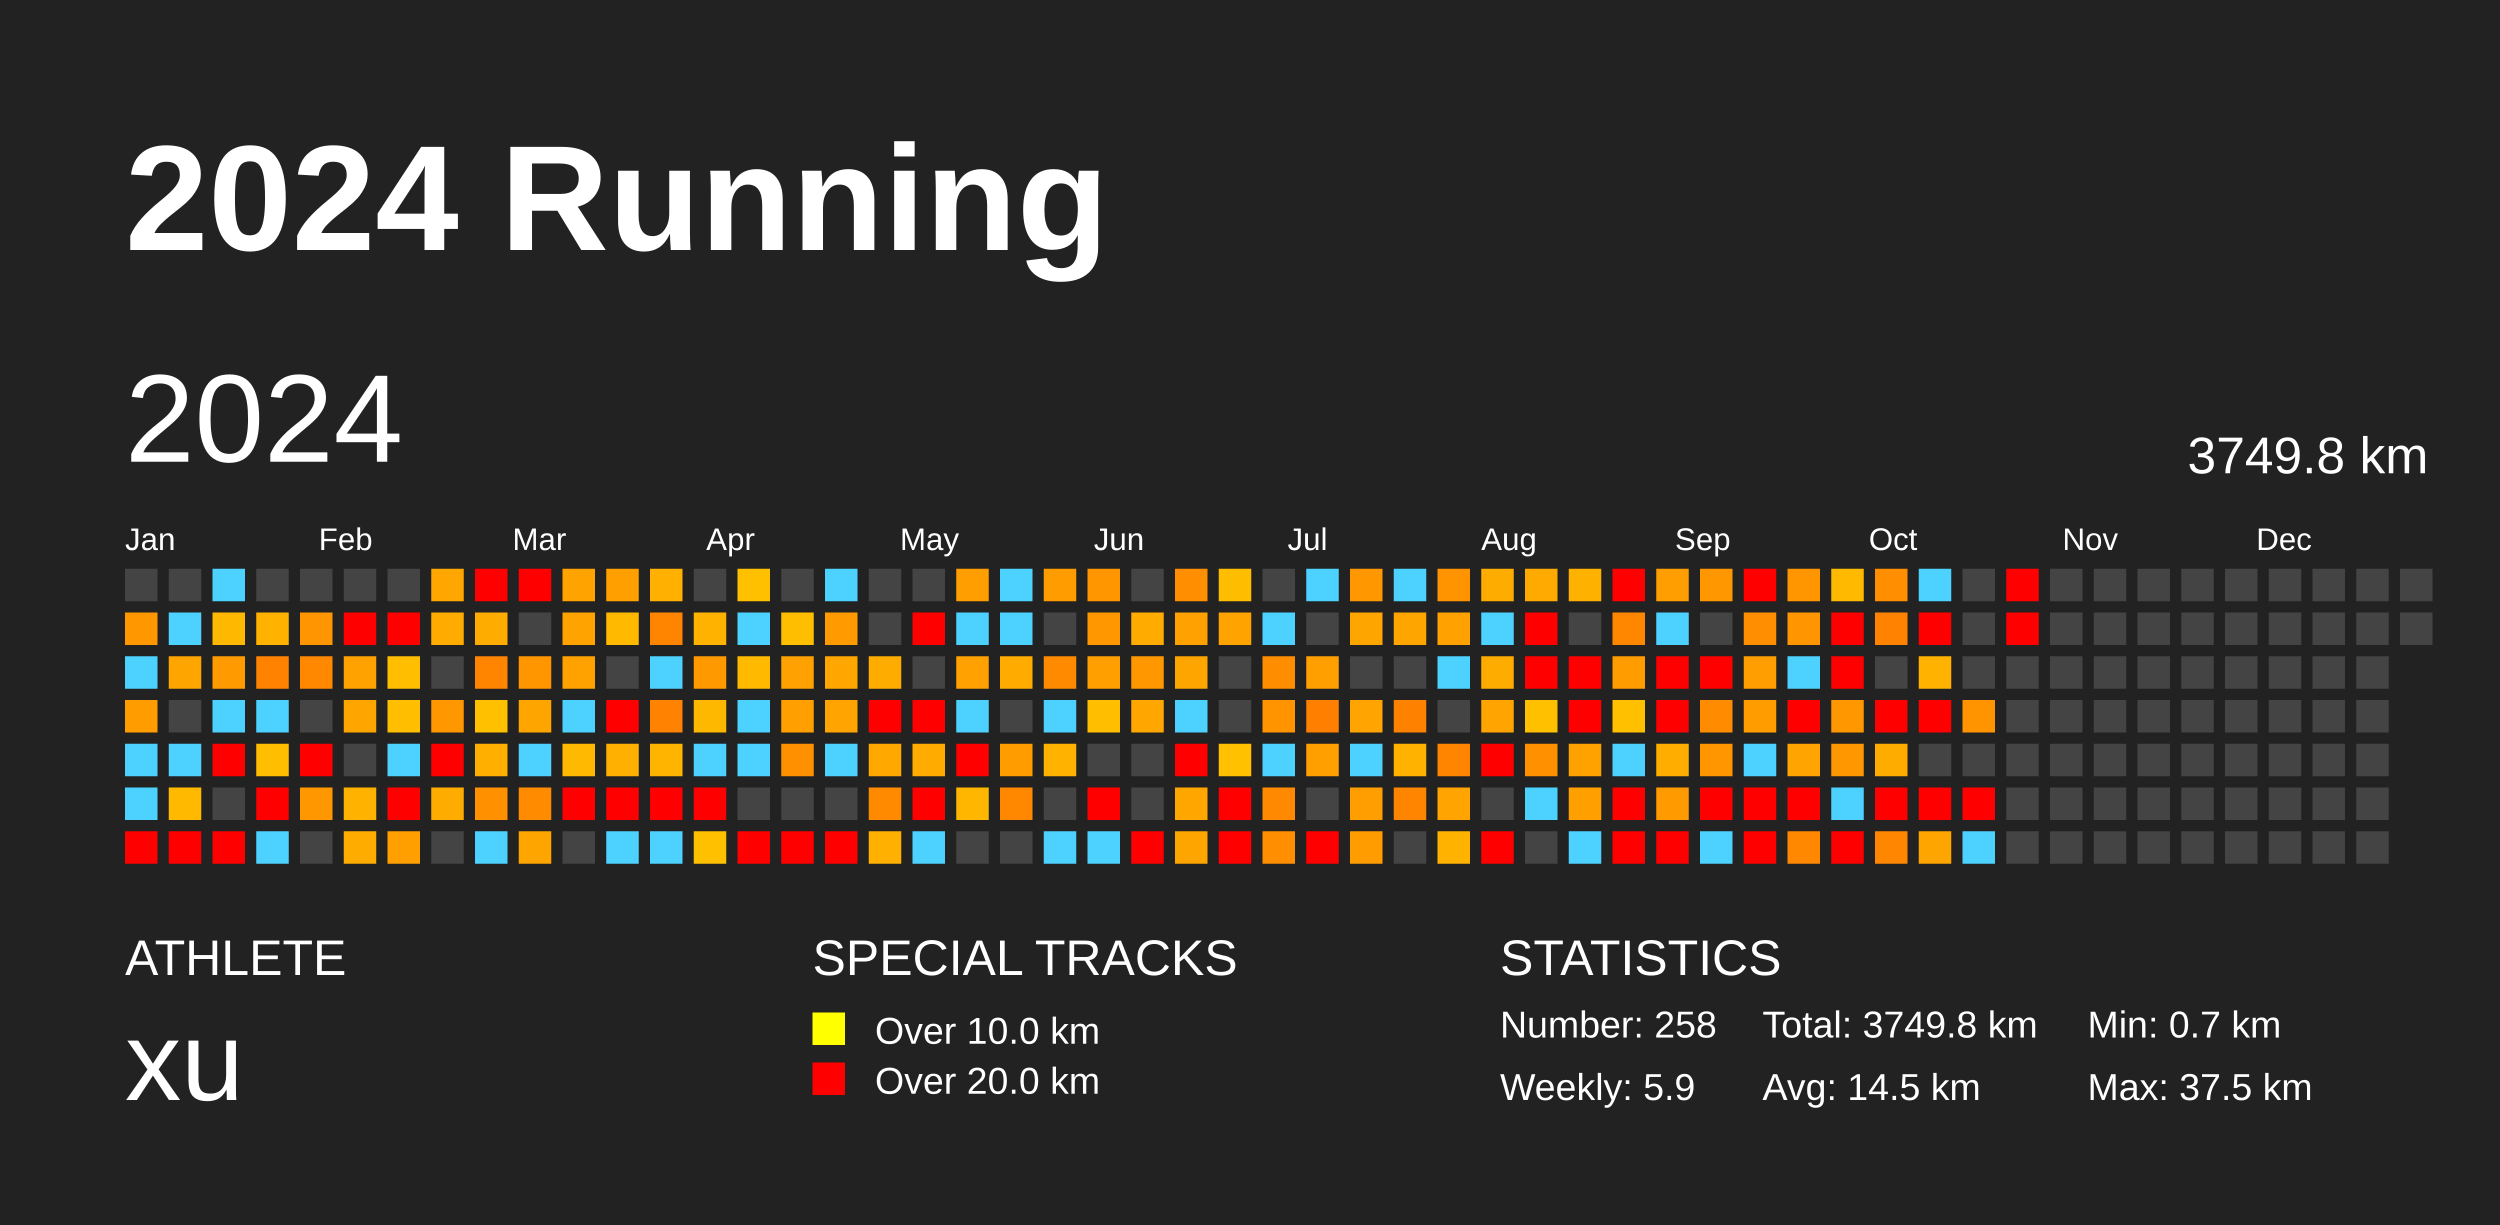
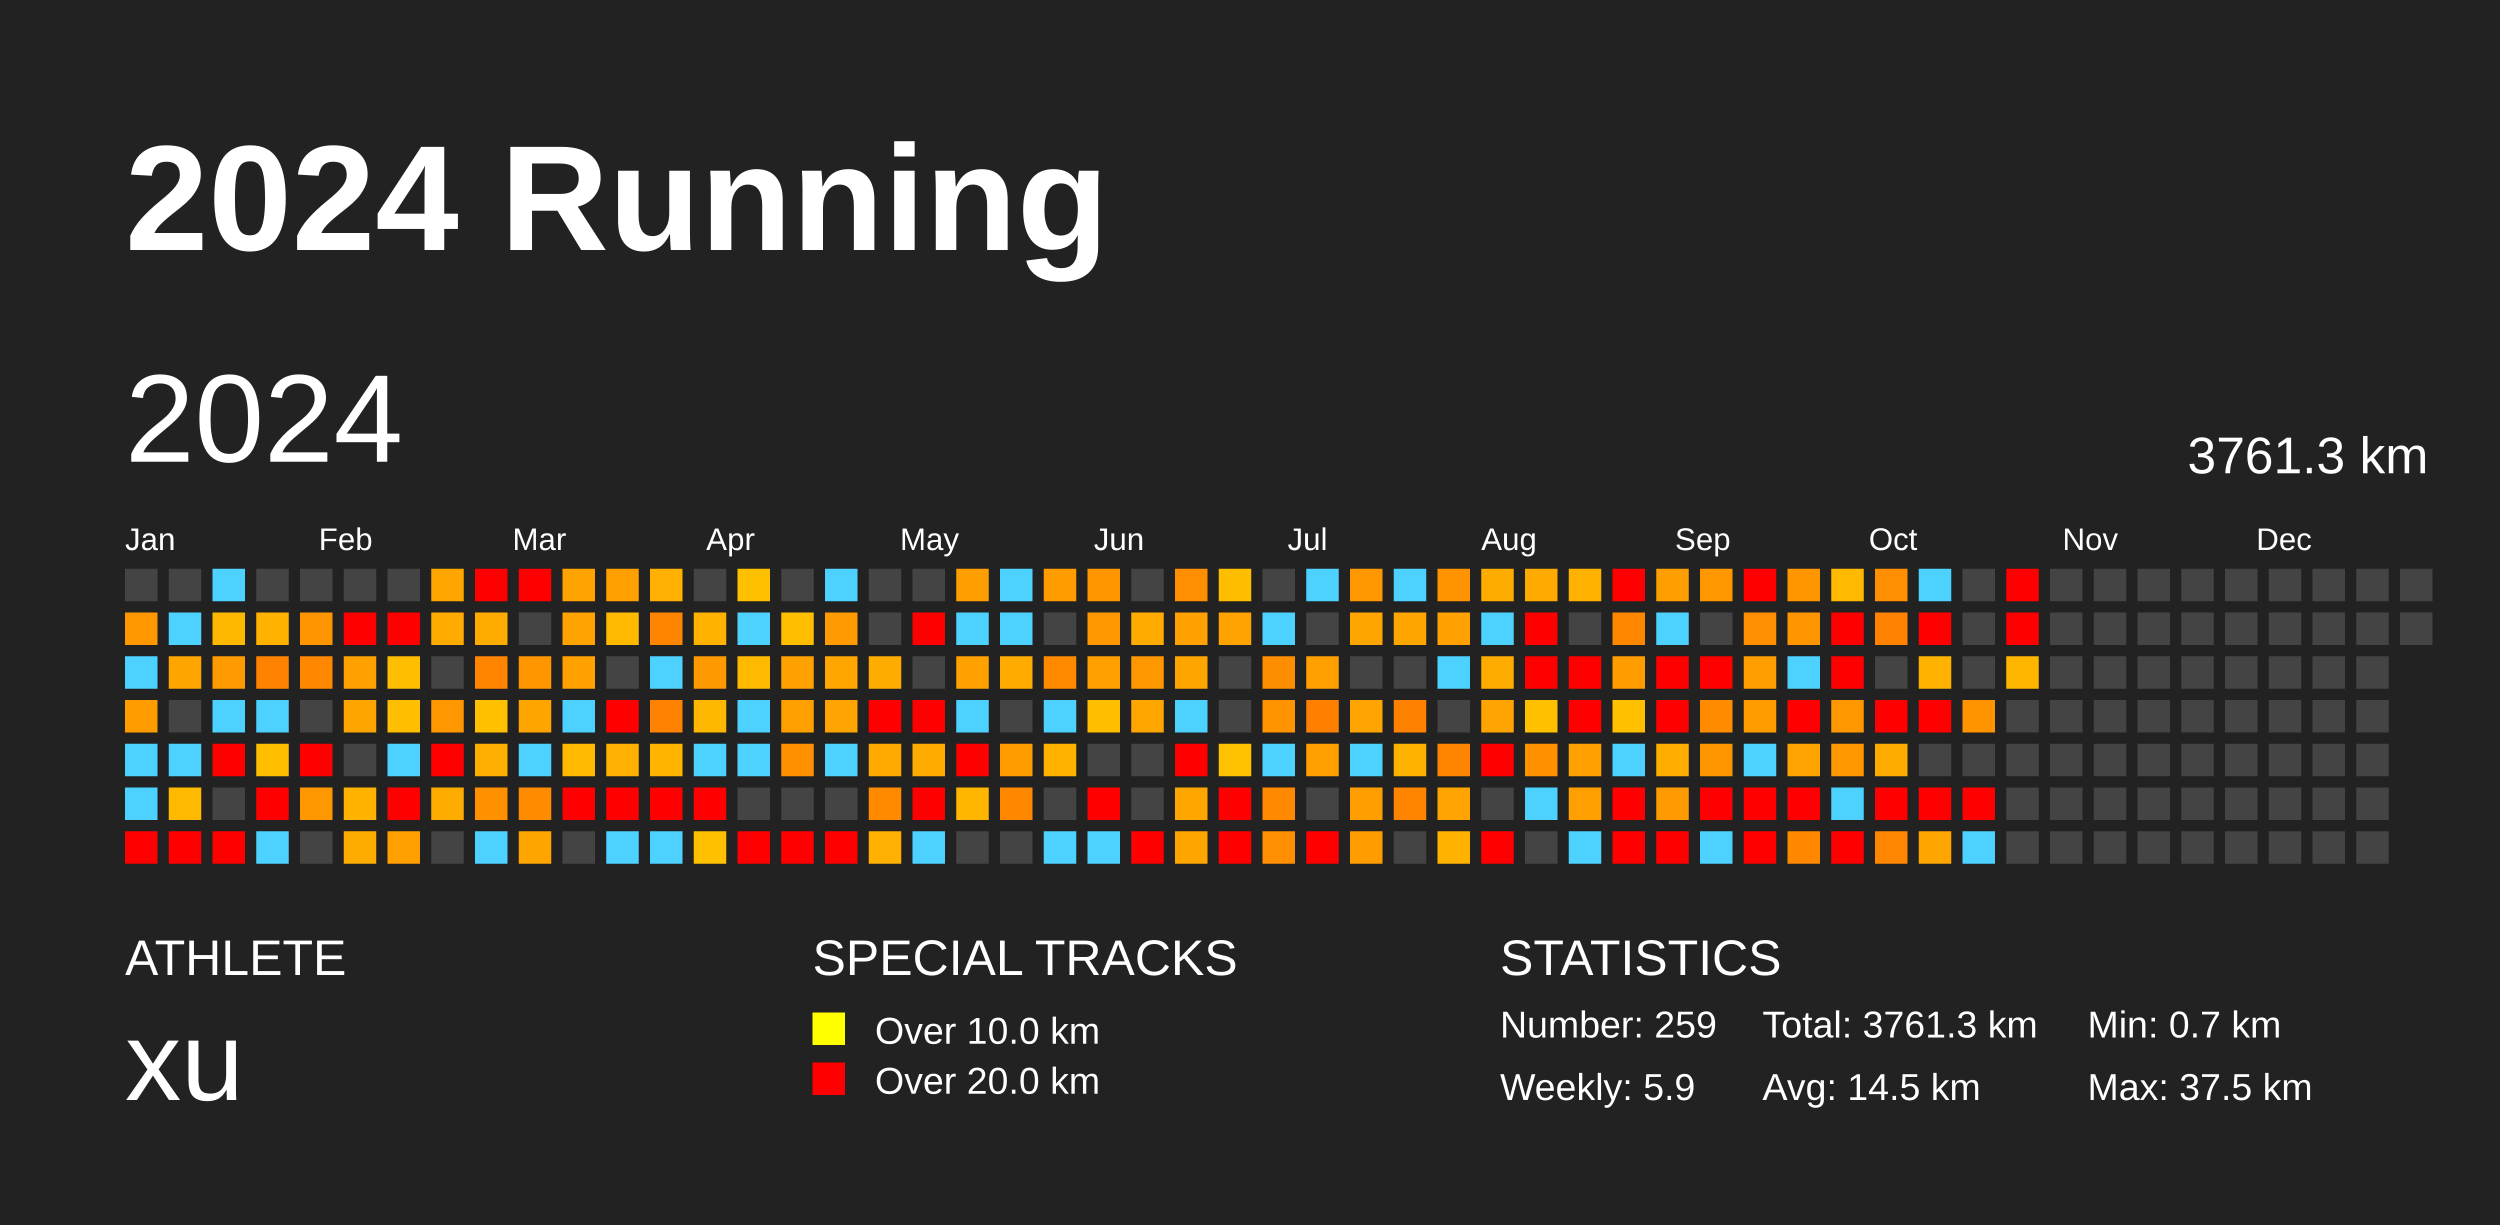
<svg xmlns="http://www.w3.org/2000/svg" baseProfile="full" height="98mm" version="1.1" viewBox="0,0,200,98" width="200mm">
  <defs />
  <rect fill="#222222" height="98" width="200" x="0" y="0" />
  <text fill="#FFFFFF" style="font-size:12px; font-family:Arial; font-weight:bold;" x="10" y="20">2024 Running</text>
  <text fill="#FFFFFF" style="font-size:4px; font-family:Arial" x="10" y="78">ATHLETE</text>
  <text fill="#FFFFFF" style="font-size:9px; font-family:Arial" x="10" y="88">xu</text>
  <text fill="#FFFFFF" style="font-size:4px; font-family:Arial" x="65" y="78">SPECIAL TRACKS</text>
  <rect fill="yellow" height="2.6" width="2.6" x="65" y="81" />
  <text fill="#FFFFFF" style="font-size:3px; font-family:Arial" x="70" y="83.5">Over 10.0 km</text>
  <rect fill="red" height="2.6" width="2.6" x="65" y="85" />
  <text fill="#FFFFFF" style="font-size:3px; font-family:Arial" x="70" y="87.5">Over 20.0 km</text>
  <text fill="#FFFFFF" style="font-size:4px; font-family:Arial" x="120" y="78">STATISTICS</text>
-   <text fill="#FFFFFF" style="font-size:3px; font-family:Arial" x="120" y="83">Number: 258</text>
+   <text fill="#FFFFFF" style="font-size:3px; font-family:Arial" x="120" y="83">Number: 259</text>
  <text fill="#FFFFFF" style="font-size:3px; font-family:Arial" x="120" y="88">Weekly: 5.9</text>
-   <text fill="#FFFFFF" style="font-size:3px; font-family:Arial" x="141" y="83">Total: 3749.8 km</text>
+   <text fill="#FFFFFF" style="font-size:3px; font-family:Arial" x="141" y="83">Total: 3761.3 km</text>
  <text fill="#FFFFFF" style="font-size:3px; font-family:Arial" x="141" y="88">Avg: 14.5 km</text>
  <text fill="#FFFFFF" style="font-size:3px; font-family:Arial" x="167" y="83">Min: 0.7 km</text>
  <text fill="#FFFFFF" style="font-size:3px; font-family:Arial" x="167" y="88">Max: 37.5 km</text>
  <text dominant-baseline="hanging" fill="#FFFFFF" style="font-size:10.0px; font-family:Arial;" x="10" y="30">2024</text>
-   <text dominant-baseline="hanging" fill="#FFFFFF" style="font-size:4.125px; font-family:Arial;" x="175" y="35">3749.8 km</text>
+   <text dominant-baseline="hanging" fill="#FFFFFF" style="font-size:4.125px; font-family:Arial;" x="175" y="35">3761.3 km</text>
  <text fill="#FFFFFF" style="font-size:2.5px; font-family:Arial" x="10.0" y="44">Jan</text>
  <text fill="#FFFFFF" style="font-size:2.5px; font-family:Arial" x="25.5" y="44">Feb</text>
  <text fill="#FFFFFF" style="font-size:2.5px; font-family:Arial" x="41.0" y="44">Mar</text>
  <text fill="#FFFFFF" style="font-size:2.5px; font-family:Arial" x="56.5" y="44">Apr</text>
  <text fill="#FFFFFF" style="font-size:2.5px; font-family:Arial" x="72.0" y="44">May</text>
  <text fill="#FFFFFF" style="font-size:2.5px; font-family:Arial" x="87.5" y="44">Jun</text>
  <text fill="#FFFFFF" style="font-size:2.5px; font-family:Arial" x="103.0" y="44">Jul</text>
  <text fill="#FFFFFF" style="font-size:2.5px; font-family:Arial" x="118.5" y="44">Aug</text>
  <text fill="#FFFFFF" style="font-size:2.5px; font-family:Arial" x="134.0" y="44">Sep</text>
  <text fill="#FFFFFF" style="font-size:2.5px; font-family:Arial" x="149.5" y="44">Oct</text>
  <text fill="#FFFFFF" style="font-size:2.5px; font-family:Arial" x="165.0" y="44">Nov</text>
  <text fill="#FFFFFF" style="font-size:2.5px; font-family:Arial" x="180.5" y="44">Dec</text>
  <rect fill="#444444" height="2.6" width="2.6" x="10.0" y="45.5" />
  <rect fill="#ff9700" height="2.6" width="2.6" x="10.0" y="49.0" />
  <rect fill="#4dd2ff" height="2.6" width="2.6" x="10.0" y="52.5" />
  <rect fill="#ff9c00" height="2.6" width="2.6" x="10.0" y="56.0" />
  <rect fill="#4dd2ff" height="2.6" width="2.6" x="10.0" y="59.5" />
  <rect fill="#4dd2ff" height="2.6" width="2.6" x="10.0" y="63.0" />
  <rect fill="red" height="2.6" width="2.6" x="10.0" y="66.5" />
  <rect fill="#444444" height="2.6" width="2.6" x="13.5" y="45.5" />
  <rect fill="#4dd2ff" height="2.6" width="2.6" x="13.5" y="49.0" />
  <rect fill="#ffa500" height="2.6" width="2.6" x="13.5" y="52.5" />
  <rect fill="#444444" height="2.6" width="2.6" x="13.5" y="56.0" />
  <rect fill="#4dd2ff" height="2.6" width="2.6" x="13.5" y="59.5" />
  <rect fill="#ffba00" height="2.6" width="2.6" x="13.5" y="63.0" />
  <rect fill="red" height="2.6" width="2.6" x="13.5" y="66.5" />
  <rect fill="#4dd2ff" height="2.6" width="2.6" x="17.0" y="45.5" />
  <rect fill="#ffb800" height="2.6" width="2.6" x="17.0" y="49.0" />
  <rect fill="#ff9b00" height="2.6" width="2.6" x="17.0" y="52.5" />
  <rect fill="#4dd2ff" height="2.6" width="2.6" x="17.0" y="56.0" />
  <rect fill="red" height="2.6" width="2.6" x="17.0" y="59.5" />
  <rect fill="#444444" height="2.6" width="2.6" x="17.0" y="63.0" />
  <rect fill="red" height="2.6" width="2.6" x="17.0" y="66.5" />
  <rect fill="#444444" height="2.6" width="2.6" x="20.5" y="45.5" />
  <rect fill="#ffb300" height="2.6" width="2.6" x="20.5" y="49.0" />
  <rect fill="#ff8300" height="2.6" width="2.6" x="20.5" y="52.5" />
  <rect fill="#4dd2ff" height="2.6" width="2.6" x="20.5" y="56.0" />
  <rect fill="#ffbf00" height="2.6" width="2.6" x="20.5" y="59.5" />
  <rect fill="red" height="2.6" width="2.6" x="20.5" y="63.0" />
  <rect fill="#4dd2ff" height="2.6" width="2.6" x="20.5" y="66.5" />
  <rect fill="#444444" height="2.6" width="2.6" x="24.0" y="45.5" />
  <rect fill="#ff9500" height="2.6" width="2.6" x="24.0" y="49.0" />
  <rect fill="#ff8800" height="2.6" width="2.6" x="24.0" y="52.5" />
  <rect fill="#444444" height="2.6" width="2.6" x="24.0" y="56.0" />
  <rect fill="red" height="2.6" width="2.6" x="24.0" y="59.5" />
  <rect fill="#ff9700" height="2.6" width="2.6" x="24.0" y="63.0" />
  <rect fill="#444444" height="2.6" width="2.6" x="24.0" y="66.5" />
  <rect fill="#444444" height="2.6" width="2.6" x="27.5" y="45.5" />
  <rect fill="red" height="2.6" width="2.6" x="27.5" y="49.0" />
  <rect fill="#ffa200" height="2.6" width="2.6" x="27.5" y="52.5" />
  <rect fill="#ffa500" height="2.6" width="2.6" x="27.5" y="56.0" />
  <rect fill="#444444" height="2.6" width="2.6" x="27.5" y="59.5" />
  <rect fill="#ffb200" height="2.6" width="2.6" x="27.5" y="63.0" />
  <rect fill="#ffac00" height="2.6" width="2.6" x="27.5" y="66.5" />
  <rect fill="#444444" height="2.6" width="2.6" x="31.0" y="45.5" />
  <rect fill="red" height="2.6" width="2.6" x="31.0" y="49.0" />
  <rect fill="#ffbf00" height="2.6" width="2.6" x="31.0" y="52.5" />
  <rect fill="#ffbe00" height="2.6" width="2.6" x="31.0" y="56.0" />
  <rect fill="#4dd2ff" height="2.6" width="2.6" x="31.0" y="59.5" />
  <rect fill="red" height="2.6" width="2.6" x="31.0" y="63.0" />
  <rect fill="#ff9f00" height="2.6" width="2.6" x="31.0" y="66.5" />
  <rect fill="#ffa600" height="2.6" width="2.6" x="34.5" y="45.5" />
  <rect fill="#ffab00" height="2.6" width="2.6" x="34.5" y="49.0" />
  <rect fill="#444444" height="2.6" width="2.6" x="34.5" y="52.5" />
  <rect fill="#ff9800" height="2.6" width="2.6" x="34.5" y="56.0" />
  <rect fill="red" height="2.6" width="2.6" x="34.5" y="59.5" />
  <rect fill="#ffac00" height="2.6" width="2.6" x="34.5" y="63.0" />
  <rect fill="#444444" height="2.6" width="2.6" x="34.5" y="66.5" />
  <rect fill="red" height="2.6" width="2.6" x="38.0" y="45.5" />
  <rect fill="#ffac00" height="2.6" width="2.6" x="38.0" y="49.0" />
  <rect fill="#ff8400" height="2.6" width="2.6" x="38.0" y="52.5" />
  <rect fill="#ffc000" height="2.6" width="2.6" x="38.0" y="56.0" />
  <rect fill="#ffaf00" height="2.6" width="2.6" x="38.0" y="59.5" />
  <rect fill="#ff9000" height="2.6" width="2.6" x="38.0" y="63.0" />
  <rect fill="#4dd2ff" height="2.6" width="2.6" x="38.0" y="66.5" />
  <rect fill="red" height="2.6" width="2.6" x="41.5" y="45.5" />
  <rect fill="#444444" height="2.6" width="2.6" x="41.5" y="49.0" />
  <rect fill="#ff9600" height="2.6" width="2.6" x="41.5" y="52.5" />
  <rect fill="#ffa500" height="2.6" width="2.6" x="41.5" y="56.0" />
  <rect fill="#4dd2ff" height="2.6" width="2.6" x="41.5" y="59.5" />
  <rect fill="#ff8b00" height="2.6" width="2.6" x="41.5" y="63.0" />
  <rect fill="#ffa500" height="2.6" width="2.6" x="41.5" y="66.5" />
  <rect fill="#ffa300" height="2.6" width="2.6" x="45.0" y="45.5" />
  <rect fill="#ffa300" height="2.6" width="2.6" x="45.0" y="49.0" />
  <rect fill="#ffa200" height="2.6" width="2.6" x="45.0" y="52.5" />
  <rect fill="#4dd2ff" height="2.6" width="2.6" x="45.0" y="56.0" />
  <rect fill="#ffb900" height="2.6" width="2.6" x="45.0" y="59.5" />
  <rect fill="red" height="2.6" width="2.6" x="45.0" y="63.0" />
  <rect fill="#444444" height="2.6" width="2.6" x="45.0" y="66.5" />
  <rect fill="#ffa000" height="2.6" width="2.6" x="48.5" y="45.5" />
  <rect fill="#ffba00" height="2.6" width="2.6" x="48.5" y="49.0" />
  <rect fill="#444444" height="2.6" width="2.6" x="48.5" y="52.5" />
  <rect fill="red" height="2.6" width="2.6" x="48.5" y="56.0" />
  <rect fill="#ffb000" height="2.6" width="2.6" x="48.5" y="59.5" />
  <rect fill="red" height="2.6" width="2.6" x="48.5" y="63.0" />
  <rect fill="#4dd2ff" height="2.6" width="2.6" x="48.5" y="66.5" />
  <rect fill="#ffb000" height="2.6" width="2.6" x="52.0" y="45.5" />
  <rect fill="#ff8400" height="2.6" width="2.6" x="52.0" y="49.0" />
  <rect fill="#4dd2ff" height="2.6" width="2.6" x="52.0" y="52.5" />
  <rect fill="#ff8200" height="2.6" width="2.6" x="52.0" y="56.0" />
  <rect fill="#ffb500" height="2.6" width="2.6" x="52.0" y="59.5" />
  <rect fill="red" height="2.6" width="2.6" x="52.0" y="63.0" />
  <rect fill="#4dd2ff" height="2.6" width="2.6" x="52.0" y="66.5" />
  <rect fill="#444444" height="2.6" width="2.6" x="55.5" y="45.5" />
  <rect fill="#ffb300" height="2.6" width="2.6" x="55.5" y="49.0" />
  <rect fill="#ff9900" height="2.6" width="2.6" x="55.5" y="52.5" />
  <rect fill="#ffb800" height="2.6" width="2.6" x="55.5" y="56.0" />
  <rect fill="#4dd2ff" height="2.6" width="2.6" x="55.5" y="59.5" />
  <rect fill="red" height="2.6" width="2.6" x="55.5" y="63.0" />
  <rect fill="#ffc000" height="2.6" width="2.6" x="55.5" y="66.5" />
  <rect fill="#ffc000" height="2.6" width="2.6" x="59.0" y="45.5" />
  <rect fill="#4dd2ff" height="2.6" width="2.6" x="59.0" y="49.0" />
  <rect fill="#ffba00" height="2.6" width="2.6" x="59.0" y="52.5" />
  <rect fill="#4dd2ff" height="2.6" width="2.6" x="59.0" y="56.0" />
  <rect fill="#4dd2ff" height="2.6" width="2.6" x="59.0" y="59.5" />
  <rect fill="#444444" height="2.6" width="2.6" x="59.0" y="63.0" />
  <rect fill="red" height="2.6" width="2.6" x="59.0" y="66.5" />
  <rect fill="#444444" height="2.6" width="2.6" x="62.5" y="45.5" />
  <rect fill="#ffbf00" height="2.6" width="2.6" x="62.5" y="49.0" />
  <rect fill="#ffa100" height="2.6" width="2.6" x="62.5" y="52.5" />
  <rect fill="#ff9f00" height="2.6" width="2.6" x="62.5" y="56.0" />
  <rect fill="#ff9100" height="2.6" width="2.6" x="62.5" y="59.5" />
  <rect fill="#444444" height="2.6" width="2.6" x="62.5" y="63.0" />
  <rect fill="red" height="2.6" width="2.6" x="62.5" y="66.5" />
  <rect fill="#4dd2ff" height="2.6" width="2.6" x="66.0" y="45.5" />
  <rect fill="#ff9b00" height="2.6" width="2.6" x="66.0" y="49.0" />
  <rect fill="#ffa600" height="2.6" width="2.6" x="66.0" y="52.5" />
  <rect fill="#ffa400" height="2.6" width="2.6" x="66.0" y="56.0" />
  <rect fill="#4dd2ff" height="2.6" width="2.6" x="66.0" y="59.5" />
  <rect fill="#444444" height="2.6" width="2.6" x="66.0" y="63.0" />
  <rect fill="red" height="2.6" width="2.6" x="66.0" y="66.5" />
  <rect fill="#444444" height="2.6" width="2.6" x="69.5" y="45.5" />
  <rect fill="#444444" height="2.6" width="2.6" x="69.5" y="49.0" />
  <rect fill="#ffac00" height="2.6" width="2.6" x="69.5" y="52.5" />
  <rect fill="red" height="2.6" width="2.6" x="69.5" y="56.0" />
  <rect fill="#ffa800" height="2.6" width="2.6" x="69.5" y="59.5" />
  <rect fill="#ff8a00" height="2.6" width="2.6" x="69.5" y="63.0" />
  <rect fill="#ffb000" height="2.6" width="2.6" x="69.5" y="66.5" />
  <rect fill="#444444" height="2.6" width="2.6" x="73.0" y="45.5" />
  <rect fill="red" height="2.6" width="2.6" x="73.0" y="49.0" />
  <rect fill="#444444" height="2.6" width="2.6" x="73.0" y="52.5" />
  <rect fill="red" height="2.6" width="2.6" x="73.0" y="56.0" />
  <rect fill="#ffab00" height="2.6" width="2.6" x="73.0" y="59.5" />
  <rect fill="red" height="2.6" width="2.6" x="73.0" y="63.0" />
  <rect fill="#4dd2ff" height="2.6" width="2.6" x="73.0" y="66.5" />
  <rect fill="#ff9e00" height="2.6" width="2.6" x="76.5" y="45.5" />
  <rect fill="#4dd2ff" height="2.6" width="2.6" x="76.5" y="49.0" />
  <rect fill="#ffa100" height="2.6" width="2.6" x="76.5" y="52.5" />
  <rect fill="#4dd2ff" height="2.6" width="2.6" x="76.5" y="56.0" />
  <rect fill="red" height="2.6" width="2.6" x="76.5" y="59.5" />
  <rect fill="#ffb600" height="2.6" width="2.6" x="76.5" y="63.0" />
  <rect fill="#444444" height="2.6" width="2.6" x="76.5" y="66.5" />
  <rect fill="#4dd2ff" height="2.6" width="2.6" x="80.0" y="45.5" />
  <rect fill="#4dd2ff" height="2.6" width="2.6" x="80.0" y="49.0" />
  <rect fill="#ffab00" height="2.6" width="2.6" x="80.0" y="52.5" />
  <rect fill="#444444" height="2.6" width="2.6" x="80.0" y="56.0" />
  <rect fill="#ff9d00" height="2.6" width="2.6" x="80.0" y="59.5" />
  <rect fill="#ff8800" height="2.6" width="2.6" x="80.0" y="63.0" />
  <rect fill="#444444" height="2.6" width="2.6" x="80.0" y="66.5" />
  <rect fill="#ff9d00" height="2.6" width="2.6" x="83.5" y="45.5" />
  <rect fill="#444444" height="2.6" width="2.6" x="83.5" y="49.0" />
  <rect fill="#ff8a00" height="2.6" width="2.6" x="83.5" y="52.5" />
  <rect fill="#4dd2ff" height="2.6" width="2.6" x="83.5" y="56.0" />
  <rect fill="#ffb200" height="2.6" width="2.6" x="83.5" y="59.5" />
  <rect fill="#444444" height="2.6" width="2.6" x="83.5" y="63.0" />
  <rect fill="#4dd2ff" height="2.6" width="2.6" x="83.5" y="66.5" />
  <rect fill="#ff9600" height="2.6" width="2.6" x="87.0" y="45.5" />
  <rect fill="#ff9800" height="2.6" width="2.6" x="87.0" y="49.0" />
  <rect fill="#ff9f00" height="2.6" width="2.6" x="87.0" y="52.5" />
  <rect fill="#ffbe00" height="2.6" width="2.6" x="87.0" y="56.0" />
  <rect fill="#444444" height="2.6" width="2.6" x="87.0" y="59.5" />
  <rect fill="red" height="2.6" width="2.6" x="87.0" y="63.0" />
  <rect fill="#4dd2ff" height="2.6" width="2.6" x="87.0" y="66.5" />
  <rect fill="#444444" height="2.6" width="2.6" x="90.5" y="45.5" />
  <rect fill="#ffab00" height="2.6" width="2.6" x="90.5" y="49.0" />
  <rect fill="#ff9800" height="2.6" width="2.6" x="90.5" y="52.5" />
  <rect fill="#ffa600" height="2.6" width="2.6" x="90.5" y="56.0" />
  <rect fill="#444444" height="2.6" width="2.6" x="90.5" y="59.5" />
  <rect fill="#444444" height="2.6" width="2.6" x="90.5" y="63.0" />
  <rect fill="red" height="2.6" width="2.6" x="90.5" y="66.5" />
  <rect fill="#ff8e00" height="2.6" width="2.6" x="94.0" y="45.5" />
  <rect fill="#ffa100" height="2.6" width="2.6" x="94.0" y="49.0" />
  <rect fill="#ffa500" height="2.6" width="2.6" x="94.0" y="52.5" />
  <rect fill="#4dd2ff" height="2.6" width="2.6" x="94.0" y="56.0" />
  <rect fill="red" height="2.6" width="2.6" x="94.0" y="59.5" />
  <rect fill="#ffa600" height="2.6" width="2.6" x="94.0" y="63.0" />
  <rect fill="#ffa500" height="2.6" width="2.6" x="94.0" y="66.5" />
  <rect fill="#ffbd00" height="2.6" width="2.6" x="97.5" y="45.5" />
  <rect fill="#ffa300" height="2.6" width="2.6" x="97.5" y="49.0" />
  <rect fill="#444444" height="2.6" width="2.6" x="97.5" y="52.5" />
  <rect fill="#444444" height="2.6" width="2.6" x="97.5" y="56.0" />
  <rect fill="#ffc100" height="2.6" width="2.6" x="97.5" y="59.5" />
  <rect fill="red" height="2.6" width="2.6" x="97.5" y="63.0" />
  <rect fill="red" height="2.6" width="2.6" x="97.5" y="66.5" />
  <rect fill="#444444" height="2.6" width="2.6" x="101.0" y="45.5" />
  <rect fill="#4dd2ff" height="2.6" width="2.6" x="101.0" y="49.0" />
  <rect fill="#ff8d00" height="2.6" width="2.6" x="101.0" y="52.5" />
  <rect fill="#ff9400" height="2.6" width="2.6" x="101.0" y="56.0" />
  <rect fill="#4dd2ff" height="2.6" width="2.6" x="101.0" y="59.5" />
  <rect fill="#ff8900" height="2.6" width="2.6" x="101.0" y="63.0" />
  <rect fill="#ff8f00" height="2.6" width="2.6" x="101.0" y="66.5" />
  <rect fill="#4dd2ff" height="2.6" width="2.6" x="104.5" y="45.5" />
  <rect fill="#444444" height="2.6" width="2.6" x="104.5" y="49.0" />
  <rect fill="#ff9f00" height="2.6" width="2.6" x="104.5" y="52.5" />
  <rect fill="#ff8000" height="2.6" width="2.6" x="104.5" y="56.0" />
  <rect fill="#ff9f00" height="2.6" width="2.6" x="104.5" y="59.5" />
  <rect fill="#444444" height="2.6" width="2.6" x="104.5" y="63.0" />
  <rect fill="red" height="2.6" width="2.6" x="104.5" y="66.5" />
  <rect fill="#ff9800" height="2.6" width="2.6" x="108.0" y="45.5" />
  <rect fill="#ffa500" height="2.6" width="2.6" x="108.0" y="49.0" />
  <rect fill="#444444" height="2.6" width="2.6" x="108.0" y="52.5" />
  <rect fill="#ffa400" height="2.6" width="2.6" x="108.0" y="56.0" />
  <rect fill="#4dd2ff" height="2.6" width="2.6" x="108.0" y="59.5" />
  <rect fill="#ff9e00" height="2.6" width="2.6" x="108.0" y="63.0" />
  <rect fill="#ff9d00" height="2.6" width="2.6" x="108.0" y="66.5" />
  <rect fill="#4dd2ff" height="2.6" width="2.6" x="111.5" y="45.5" />
  <rect fill="#ffa500" height="2.6" width="2.6" x="111.5" y="49.0" />
  <rect fill="#444444" height="2.6" width="2.6" x="111.5" y="52.5" />
  <rect fill="#ff8100" height="2.6" width="2.6" x="111.5" y="56.0" />
  <rect fill="#ffb300" height="2.6" width="2.6" x="111.5" y="59.5" />
  <rect fill="#ff8400" height="2.6" width="2.6" x="111.5" y="63.0" />
  <rect fill="#444444" height="2.6" width="2.6" x="111.5" y="66.5" />
  <rect fill="#ff9400" height="2.6" width="2.6" x="115.0" y="45.5" />
  <rect fill="#ffa100" height="2.6" width="2.6" x="115.0" y="49.0" />
  <rect fill="#4dd2ff" height="2.6" width="2.6" x="115.0" y="52.5" />
  <rect fill="#444444" height="2.6" width="2.6" x="115.0" y="56.0" />
  <rect fill="#ff8400" height="2.6" width="2.6" x="115.0" y="59.5" />
  <rect fill="#ffa400" height="2.6" width="2.6" x="115.0" y="63.0" />
  <rect fill="#ffb300" height="2.6" width="2.6" x="115.0" y="66.5" />
  <rect fill="#ffac00" height="2.6" width="2.6" x="118.5" y="45.5" />
  <rect fill="#4dd2ff" height="2.6" width="2.6" x="118.5" y="49.0" />
  <rect fill="#ffac00" height="2.6" width="2.6" x="118.5" y="52.5" />
  <rect fill="#ffa400" height="2.6" width="2.6" x="118.5" y="56.0" />
  <rect fill="red" height="2.6" width="2.6" x="118.5" y="59.5" />
  <rect fill="#444444" height="2.6" width="2.6" x="118.5" y="63.0" />
  <rect fill="red" height="2.6" width="2.6" x="118.5" y="66.5" />
  <rect fill="#ffaa00" height="2.6" width="2.6" x="122.0" y="45.5" />
  <rect fill="red" height="2.6" width="2.6" x="122.0" y="49.0" />
  <rect fill="red" height="2.6" width="2.6" x="122.0" y="52.5" />
  <rect fill="#ffc000" height="2.6" width="2.6" x="122.0" y="56.0" />
  <rect fill="#ff9000" height="2.6" width="2.6" x="122.0" y="59.5" />
  <rect fill="#4dd2ff" height="2.6" width="2.6" x="122.0" y="63.0" />
  <rect fill="#444444" height="2.6" width="2.6" x="122.0" y="66.5" />
  <rect fill="#ffb100" height="2.6" width="2.6" x="125.5" y="45.5" />
  <rect fill="#444444" height="2.6" width="2.6" x="125.5" y="49.0" />
  <rect fill="red" height="2.6" width="2.6" x="125.5" y="52.5" />
  <rect fill="red" height="2.6" width="2.6" x="125.5" y="56.0" />
  <rect fill="#ffa200" height="2.6" width="2.6" x="125.5" y="59.5" />
  <rect fill="#ff9f00" height="2.6" width="2.6" x="125.5" y="63.0" />
  <rect fill="#4dd2ff" height="2.6" width="2.6" x="125.5" y="66.5" />
  <rect fill="red" height="2.6" width="2.6" x="129.0" y="45.5" />
  <rect fill="#ff8700" height="2.6" width="2.6" x="129.0" y="49.0" />
  <rect fill="#ff9c00" height="2.6" width="2.6" x="129.0" y="52.5" />
  <rect fill="#ffc000" height="2.6" width="2.6" x="129.0" y="56.0" />
  <rect fill="#4dd2ff" height="2.6" width="2.6" x="129.0" y="59.5" />
  <rect fill="red" height="2.6" width="2.6" x="129.0" y="63.0" />
  <rect fill="red" height="2.6" width="2.6" x="129.0" y="66.5" />
  <rect fill="#ff9e00" height="2.6" width="2.6" x="132.5" y="45.5" />
  <rect fill="#4dd2ff" height="2.6" width="2.6" x="132.5" y="49.0" />
  <rect fill="red" height="2.6" width="2.6" x="132.5" y="52.5" />
  <rect fill="red" height="2.6" width="2.6" x="132.5" y="56.0" />
  <rect fill="#ffae00" height="2.6" width="2.6" x="132.5" y="59.5" />
  <rect fill="#ff9b00" height="2.6" width="2.6" x="132.5" y="63.0" />
  <rect fill="red" height="2.6" width="2.6" x="132.5" y="66.5" />
  <rect fill="#ff9800" height="2.6" width="2.6" x="136.0" y="45.5" />
  <rect fill="#444444" height="2.6" width="2.6" x="136.0" y="49.0" />
  <rect fill="red" height="2.6" width="2.6" x="136.0" y="52.5" />
  <rect fill="#ff8c00" height="2.6" width="2.6" x="136.0" y="56.0" />
  <rect fill="#ff9600" height="2.6" width="2.6" x="136.0" y="59.5" />
  <rect fill="red" height="2.6" width="2.6" x="136.0" y="63.0" />
  <rect fill="#4dd2ff" height="2.6" width="2.6" x="136.0" y="66.5" />
  <rect fill="red" height="2.6" width="2.6" x="139.5" y="45.5" />
  <rect fill="#ff8f00" height="2.6" width="2.6" x="139.5" y="49.0" />
  <rect fill="#ff9e00" height="2.6" width="2.6" x="139.5" y="52.5" />
  <rect fill="#ff9d00" height="2.6" width="2.6" x="139.5" y="56.0" />
  <rect fill="#4dd2ff" height="2.6" width="2.6" x="139.5" y="59.5" />
  <rect fill="red" height="2.6" width="2.6" x="139.5" y="63.0" />
  <rect fill="red" height="2.6" width="2.6" x="139.5" y="66.5" />
  <rect fill="#ff9600" height="2.6" width="2.6" x="143.0" y="45.5" />
  <rect fill="#ff9500" height="2.6" width="2.6" x="143.0" y="49.0" />
  <rect fill="#4dd2ff" height="2.6" width="2.6" x="143.0" y="52.5" />
  <rect fill="red" height="2.6" width="2.6" x="143.0" y="56.0" />
  <rect fill="#ffa400" height="2.6" width="2.6" x="143.0" y="59.5" />
  <rect fill="red" height="2.6" width="2.6" x="143.0" y="63.0" />
  <rect fill="#ff8800" height="2.6" width="2.6" x="143.0" y="66.5" />
  <rect fill="#ffba00" height="2.6" width="2.6" x="146.5" y="45.5" />
  <rect fill="red" height="2.6" width="2.6" x="146.5" y="49.0" />
  <rect fill="red" height="2.6" width="2.6" x="146.5" y="52.5" />
  <rect fill="#ff9700" height="2.6" width="2.6" x="146.5" y="56.0" />
  <rect fill="#ff9800" height="2.6" width="2.6" x="146.5" y="59.5" />
  <rect fill="#4dd2ff" height="2.6" width="2.6" x="146.5" y="63.0" />
  <rect fill="red" height="2.6" width="2.6" x="146.5" y="66.5" />
  <rect fill="#ff8f00" height="2.6" width="2.6" x="150.0" y="45.5" />
  <rect fill="#ff8300" height="2.6" width="2.6" x="150.0" y="49.0" />
  <rect fill="#444444" height="2.6" width="2.6" x="150.0" y="52.5" />
  <rect fill="red" height="2.6" width="2.6" x="150.0" y="56.0" />
  <rect fill="#ffac00" height="2.6" width="2.6" x="150.0" y="59.5" />
  <rect fill="red" height="2.6" width="2.6" x="150.0" y="63.0" />
  <rect fill="#ff8600" height="2.6" width="2.6" x="150.0" y="66.5" />
  <rect fill="#4dd2ff" height="2.6" width="2.6" x="153.5" y="45.5" />
  <rect fill="red" height="2.6" width="2.6" x="153.5" y="49.0" />
  <rect fill="#ffb300" height="2.6" width="2.6" x="153.5" y="52.5" />
  <rect fill="red" height="2.6" width="2.6" x="153.5" y="56.0" />
  <rect fill="#444444" height="2.6" width="2.6" x="153.5" y="59.5" />
  <rect fill="red" height="2.6" width="2.6" x="153.5" y="63.0" />
  <rect fill="#ffa500" height="2.6" width="2.6" x="153.5" y="66.5" />
  <rect fill="#444444" height="2.6" width="2.6" x="157.0" y="45.5" />
  <rect fill="#444444" height="2.6" width="2.6" x="157.0" y="49.0" />
  <rect fill="#444444" height="2.6" width="2.6" x="157.0" y="52.5" />
  <rect fill="#ff9400" height="2.6" width="2.6" x="157.0" y="56.0" />
  <rect fill="#444444" height="2.6" width="2.6" x="157.0" y="59.5" />
  <rect fill="red" height="2.6" width="2.6" x="157.0" y="63.0" />
  <rect fill="#4dd2ff" height="2.6" width="2.6" x="157.0" y="66.5" />
  <rect fill="red" height="2.6" width="2.6" x="160.5" y="45.5" />
  <rect fill="red" height="2.6" width="2.6" x="160.5" y="49.0" />
-   <rect fill="#444444" height="2.6" width="2.6" x="160.5" y="52.5" />
+   <rect fill="#ffb600" height="2.6" width="2.6" x="160.5" y="52.5" />
  <rect fill="#444444" height="2.6" width="2.6" x="160.5" y="56.0" />
  <rect fill="#444444" height="2.6" width="2.6" x="160.5" y="59.5" />
  <rect fill="#444444" height="2.6" width="2.6" x="160.5" y="63.0" />
  <rect fill="#444444" height="2.6" width="2.6" x="160.5" y="66.5" />
  <rect fill="#444444" height="2.6" width="2.6" x="164.0" y="45.5" />
  <rect fill="#444444" height="2.6" width="2.6" x="164.0" y="49.0" />
  <rect fill="#444444" height="2.6" width="2.6" x="164.0" y="52.5" />
  <rect fill="#444444" height="2.6" width="2.6" x="164.0" y="56.0" />
  <rect fill="#444444" height="2.6" width="2.6" x="164.0" y="59.5" />
  <rect fill="#444444" height="2.6" width="2.6" x="164.0" y="63.0" />
  <rect fill="#444444" height="2.6" width="2.6" x="164.0" y="66.5" />
  <rect fill="#444444" height="2.6" width="2.6" x="167.5" y="45.5" />
  <rect fill="#444444" height="2.6" width="2.6" x="167.5" y="49.0" />
  <rect fill="#444444" height="2.6" width="2.6" x="167.5" y="52.5" />
  <rect fill="#444444" height="2.6" width="2.6" x="167.5" y="56.0" />
  <rect fill="#444444" height="2.6" width="2.6" x="167.5" y="59.5" />
  <rect fill="#444444" height="2.6" width="2.6" x="167.5" y="63.0" />
  <rect fill="#444444" height="2.6" width="2.6" x="167.5" y="66.5" />
  <rect fill="#444444" height="2.6" width="2.6" x="171.0" y="45.5" />
  <rect fill="#444444" height="2.6" width="2.6" x="171.0" y="49.0" />
  <rect fill="#444444" height="2.6" width="2.6" x="171.0" y="52.5" />
  <rect fill="#444444" height="2.6" width="2.6" x="171.0" y="56.0" />
  <rect fill="#444444" height="2.6" width="2.6" x="171.0" y="59.5" />
  <rect fill="#444444" height="2.6" width="2.6" x="171.0" y="63.0" />
  <rect fill="#444444" height="2.6" width="2.6" x="171.0" y="66.5" />
  <rect fill="#444444" height="2.6" width="2.6" x="174.5" y="45.5" />
  <rect fill="#444444" height="2.6" width="2.6" x="174.5" y="49.0" />
  <rect fill="#444444" height="2.6" width="2.6" x="174.5" y="52.5" />
  <rect fill="#444444" height="2.6" width="2.6" x="174.5" y="56.0" />
  <rect fill="#444444" height="2.6" width="2.6" x="174.5" y="59.5" />
  <rect fill="#444444" height="2.6" width="2.6" x="174.5" y="63.0" />
  <rect fill="#444444" height="2.6" width="2.6" x="174.5" y="66.5" />
  <rect fill="#444444" height="2.6" width="2.6" x="178.0" y="45.5" />
  <rect fill="#444444" height="2.6" width="2.6" x="178.0" y="49.0" />
  <rect fill="#444444" height="2.6" width="2.6" x="178.0" y="52.5" />
  <rect fill="#444444" height="2.6" width="2.6" x="178.0" y="56.0" />
  <rect fill="#444444" height="2.6" width="2.6" x="178.0" y="59.5" />
  <rect fill="#444444" height="2.6" width="2.6" x="178.0" y="63.0" />
  <rect fill="#444444" height="2.6" width="2.6" x="178.0" y="66.5" />
  <rect fill="#444444" height="2.6" width="2.6" x="181.5" y="45.5" />
  <rect fill="#444444" height="2.6" width="2.6" x="181.5" y="49.0" />
  <rect fill="#444444" height="2.6" width="2.6" x="181.5" y="52.5" />
  <rect fill="#444444" height="2.6" width="2.6" x="181.5" y="56.0" />
  <rect fill="#444444" height="2.6" width="2.6" x="181.5" y="59.5" />
  <rect fill="#444444" height="2.6" width="2.6" x="181.5" y="63.0" />
  <rect fill="#444444" height="2.6" width="2.6" x="181.5" y="66.5" />
  <rect fill="#444444" height="2.6" width="2.6" x="185.0" y="45.5" />
  <rect fill="#444444" height="2.6" width="2.6" x="185.0" y="49.0" />
  <rect fill="#444444" height="2.6" width="2.6" x="185.0" y="52.5" />
  <rect fill="#444444" height="2.6" width="2.6" x="185.0" y="56.0" />
  <rect fill="#444444" height="2.6" width="2.6" x="185.0" y="59.5" />
  <rect fill="#444444" height="2.6" width="2.6" x="185.0" y="63.0" />
  <rect fill="#444444" height="2.6" width="2.6" x="185.0" y="66.5" />
  <rect fill="#444444" height="2.6" width="2.6" x="188.5" y="45.5" />
  <rect fill="#444444" height="2.6" width="2.6" x="188.5" y="49.0" />
  <rect fill="#444444" height="2.6" width="2.6" x="188.5" y="52.5" />
  <rect fill="#444444" height="2.6" width="2.6" x="188.5" y="56.0" />
  <rect fill="#444444" height="2.6" width="2.6" x="188.5" y="59.5" />
  <rect fill="#444444" height="2.6" width="2.6" x="188.5" y="63.0" />
  <rect fill="#444444" height="2.6" width="2.6" x="188.5" y="66.5" />
  <rect fill="#444444" height="2.6" width="2.6" x="192.0" y="45.5" />
  <rect fill="#444444" height="2.6" width="2.6" x="192.0" y="49.0" />
</svg>
